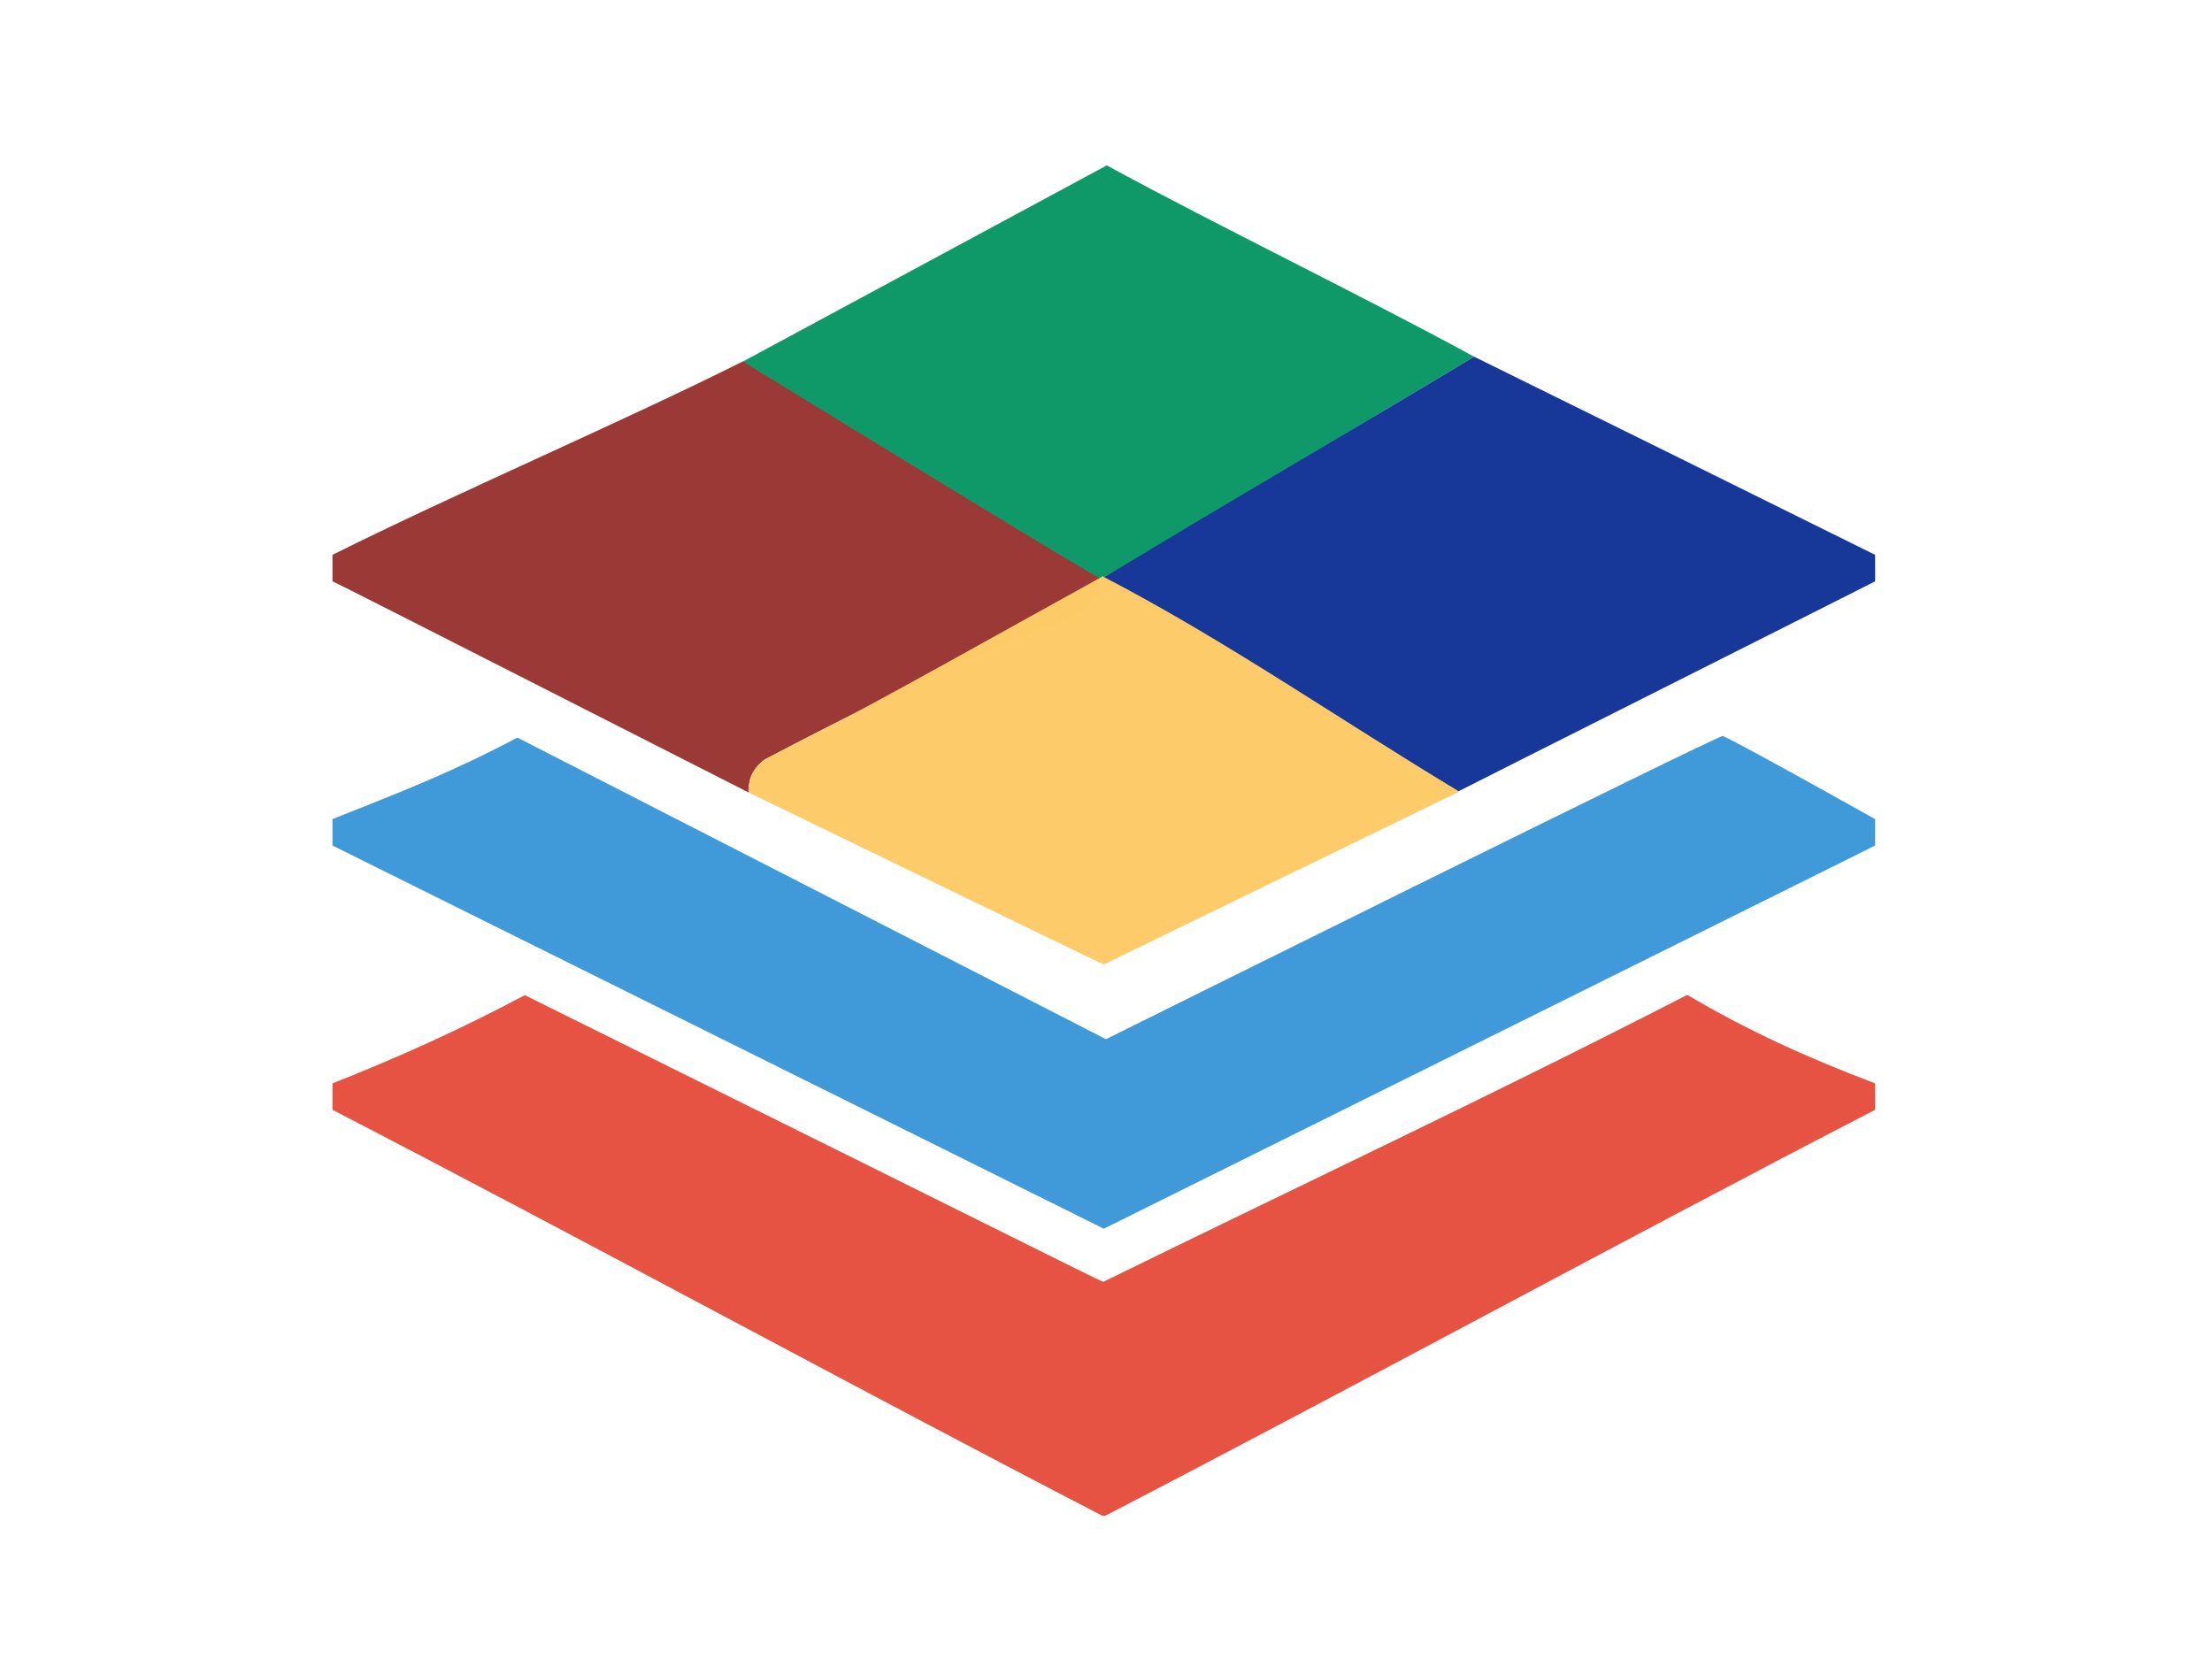
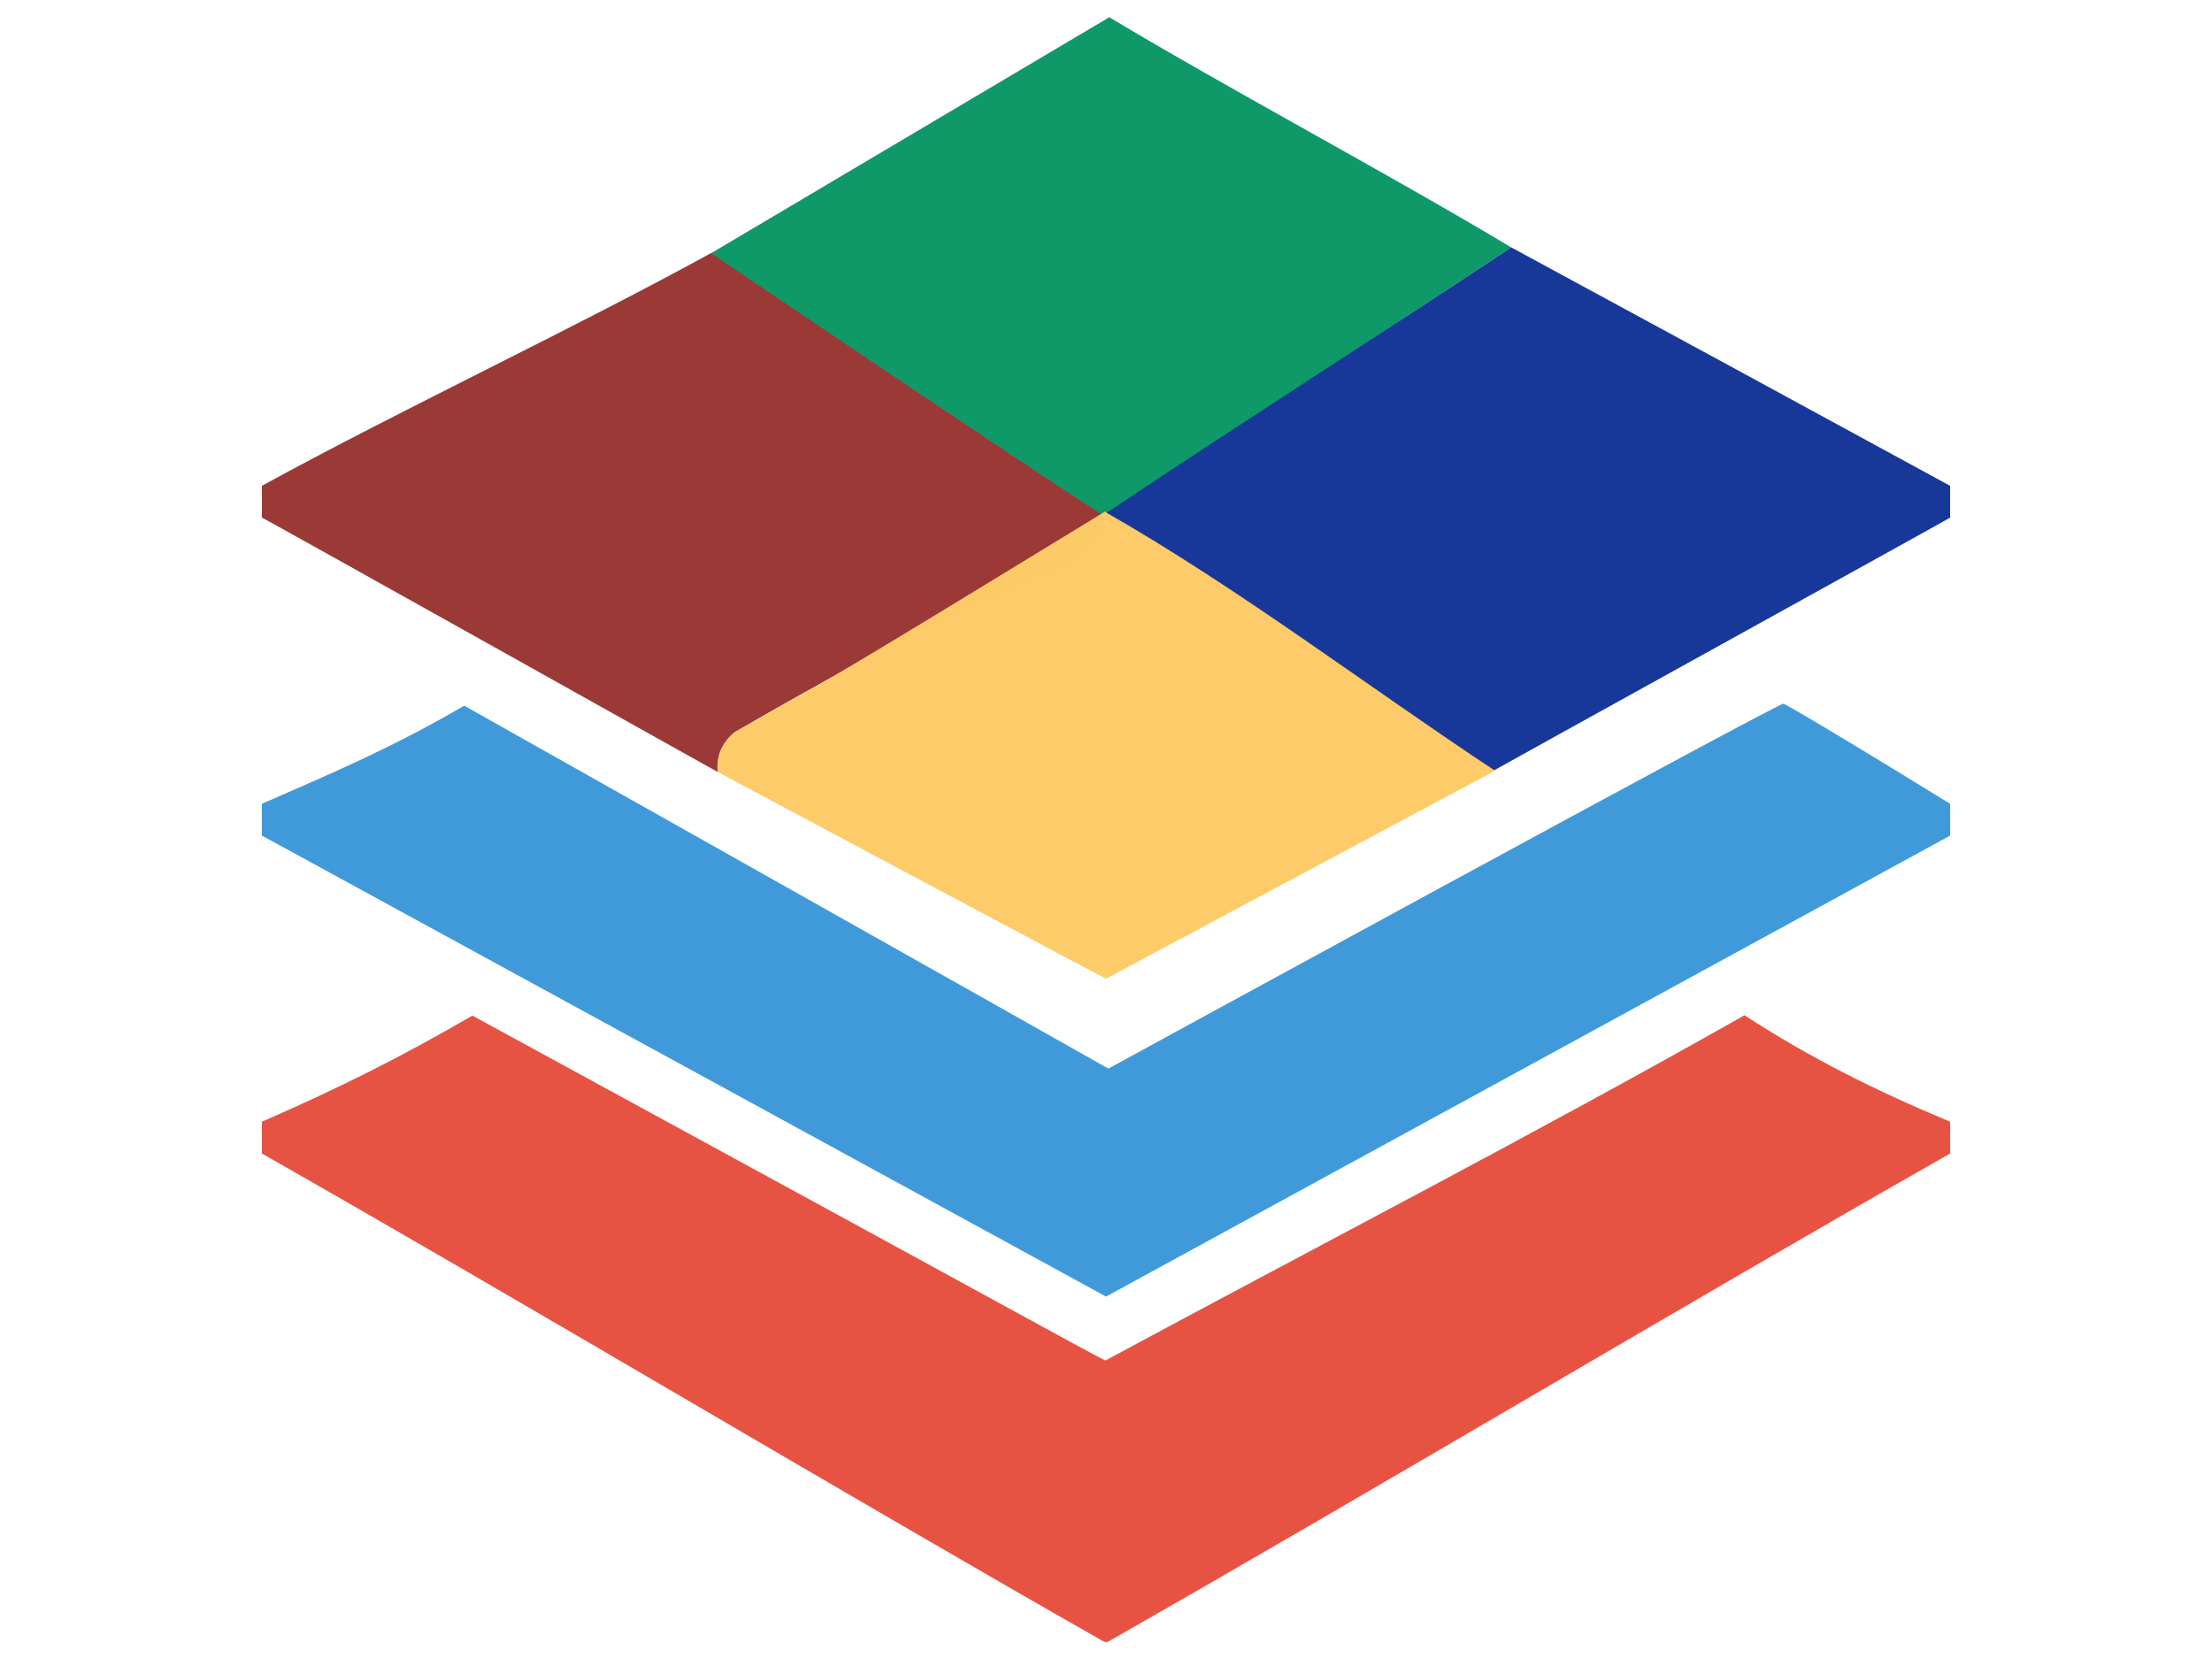
- <svg xmlns="http://www.w3.org/2000/svg" width="800" height="600" viewBox="0 0 800 600" xml:space="preserve">
-   <g style="clip-rule:evenodd;fill-rule:evenodd;stroke-width:.194;image-rendering:optimizeQuality;shape-rendering:geometricPrecision;text-rendering:geometricPrecision">
-     <g style="stroke-width:.194">
-       <path style="opacity:1;stroke-width:.038" fill="#0f9868" d="m49.673-.962-.019-.039C56.988 3.666 66.167 8.833 73.5 13.5c-8.038 5.679-24.234 16.806-24.571 17.533l.339-.593s-.011.07-23.214-16.537z" transform="matrix(5.57919 0 0 4.77878 123.035 64.473)" />
+ <svg xmlns="http://www.w3.org/2000/svg" width="800" height="600" viewBox="0 0 800 600" xml:space="preserve" version="1.1" id="svg28">
+   <defs id="defs32" />
+   <g style="clip-rule:evenodd;fill-rule:evenodd;stroke-width:0.169;image-rendering:optimizeQuality;shape-rendering:geometricPrecision;text-rendering:geometricPrecision" id="g26" transform="matrix(1.094395,0,0,1.203134,-36.88803,-65.72386)">
+     <g style="stroke-width:0.169" id="g4">
+       <path style="opacity:1;stroke-width:0.033" fill="#0f9868" d="M 49.673,-0.962 49.654,-1.001 C 56.988,3.666 66.167,8.833 73.5,13.5 65.462,19.179 49.266,30.306 48.929,31.033 l 0.339,-0.593 c 0,0 -0.011,0.07 -23.214,-16.537 z" transform="matrix(5.57919,0,0,4.77878,123.035,64.473)" id="path2" />
    </g>
-     <g style="stroke-width:.194">
-       <path style="opacity:.999;stroke-width:.038" fill="#173899" d="M73.5 13.5c8.65 4.972 17.316 9.972 26 15v2c.023.016-26.998 15.87-27.022 15.902-7.46-5.235-15.167-11.372-23.04-16.137C57.4 24.611 65.461 19.18 73.5 13.5Z" transform="matrix(5.57919 0 0 4.77878 123.035 64.473)" />
+     <g style="stroke-width:0.169" id="g8">
+       <path style="opacity:0.999;stroke-width:0.033" fill="#173899" d="m 73.5,13.5 c 8.65,4.972 17.316,9.972 26,15 v 2 C 99.523,30.516 72.502,46.37 72.478,46.402 65.018,41.167 57.311,35.03 49.438,30.265 57.4,24.611 65.461,19.18 73.5,13.5 Z" transform="matrix(5.57919,0,0,4.77878,123.035,64.473)" id="path6" />
    </g>
-     <g style="stroke-width:.194">
-       <path style="opacity:1;stroke-width:.038" fill="#9b3936" d="M26.094 13.866c23.395 16.76 23.341 16.54 23.341 16.54C47.43 35.16 49.25 30.601 27.5 44c-.752.67-1.086 1.504-1 2.5-.018.003-26.956-16.027-27-16v-2c8.032-4.68 18.626-9.98 26.594-14.634Z" transform="matrix(5.57919 0 0 4.77878 123.035 64.473)" />
+     <g style="stroke-width:0.169" id="g12">
+       <path style="opacity:1;stroke-width:0.033" fill="#9b3936" d="m 26.094,13.866 c 23.395,16.76 23.341,16.54 23.341,16.54 C 47.43,35.16 49.25,30.601 27.5,44 c -0.752,0.67 -1.086,1.504 -1,2.5 -0.018,0.003 -26.956,-16.027 -27,-16 v -2 C 7.532,23.82 18.126,18.52 26.094,13.866 Z" transform="matrix(5.57919,0,0,4.77878,123.035,64.473)" id="path10" />
    </g>
-     <g style="stroke-width:.194">
-       <path style="opacity:.995;stroke-width:.038" fill="#fdcb68" d="m49.477 30.096-.02.05C57.33 34.911 65.08 41.184 72.54 46.42L49.5 59.5c-.02.028-23-13-23-13-.086-.996.248-1.83 1-2.5 7.175-4.363 2.758-1.434 21.977-13.904z" transform="matrix(5.57919 0 0 4.77878 123.035 64.473)" />
+     <g style="stroke-width:0.169" id="g16">
+       <path style="opacity:0.995;stroke-width:0.033" fill="#fdcb68" d="m 49.477,30.096 -0.02,0.05 C 57.33,34.911 65.08,41.184 72.54,46.42 L 49.5,59.5 c -0.02,0.028 -23,-13 -23,-13 -0.086,-0.996 0.248,-1.83 1,-2.5 7.175,-4.363 2.758,-1.434 21.977,-13.904 z" transform="matrix(5.57919,0,0,4.77878,123.035,64.473)" id="path14" />
    </g>
-     <g style="stroke-width:.194">
-       <path style="opacity:.999;stroke-width:.038" fill="#409ada" d="M99.5 48.5v2c.035-.012-50 29-50 29 .049.018-50-29-50-29v-2c4.439-2.054 7.759-3.558 11.987-6.17 0 0 38.174 22.826 38.153 22.828 0 0 39.96-23.183 39.997-22.953 0 0-.121.02-.03-.003 0 0 .068-.119 9.893 6.298z" transform="matrix(5.57919 0 0 4.77878 123.035 64.473)" />
+     <g style="stroke-width:0.169" id="g20">
+       <path style="opacity:0.999;stroke-width:0.033" fill="#409ada" d="m 99.5,48.5 v 2 c 0.035,-0.012 -50,29 -50,29 0.049,0.018 -50,-29 -50,-29 v -2 c 4.439,-2.054 7.759,-3.558 11.987,-6.17 0,0 38.174,22.826 38.153,22.828 0,0 39.96,-23.183 39.997,-22.953 0,0 -0.121,0.02 -0.03,-0.003 0,0 0.068,-0.119 9.893,6.298 z" transform="matrix(5.57919,0,0,4.77878,123.035,64.473)" id="path18" />
    </g>
-     <g style="stroke-width:.194">
-       <path style="opacity:1;stroke-width:.038" fill="#e75343" d="M99.5 68.5v2c-16.036 9.681-33.964 21.084-49.929 30.737l-.185-.025C33.42 91.56 15.536 80.182-.5 70.5v-2c4.439-2.054 8.243-4.063 12.47-6.676C49.514 83.544 49.488 83.625 49.5 83.5c12.598-7.214 25.42-14.245 37.821-21.698 3.936 2.718 7.781 4.75 12.179 6.698Z" transform="matrix(5.57919 0 0 4.77878 123.035 64.473)" />
+     <g style="stroke-width:0.169" id="g24">
+       <path style="opacity:1;stroke-width:0.033" fill="#e75343" d="m 99.5,68.5 v 2 C 83.464,80.181 65.536,91.584 49.571,101.237 l -0.185,-0.025 C 33.42,91.56 15.536,80.182 -0.5,70.5 v -2 C 3.939,66.446 7.743,64.437 11.97,61.824 49.514,83.544 49.488,83.625 49.5,83.5 62.098,76.286 74.92,69.255 87.321,61.802 91.257,64.52 95.102,66.552 99.5,68.5 Z" transform="matrix(5.57919,0,0,4.77878,123.035,64.473)" id="path22" />
    </g>
  </g>
</svg>
